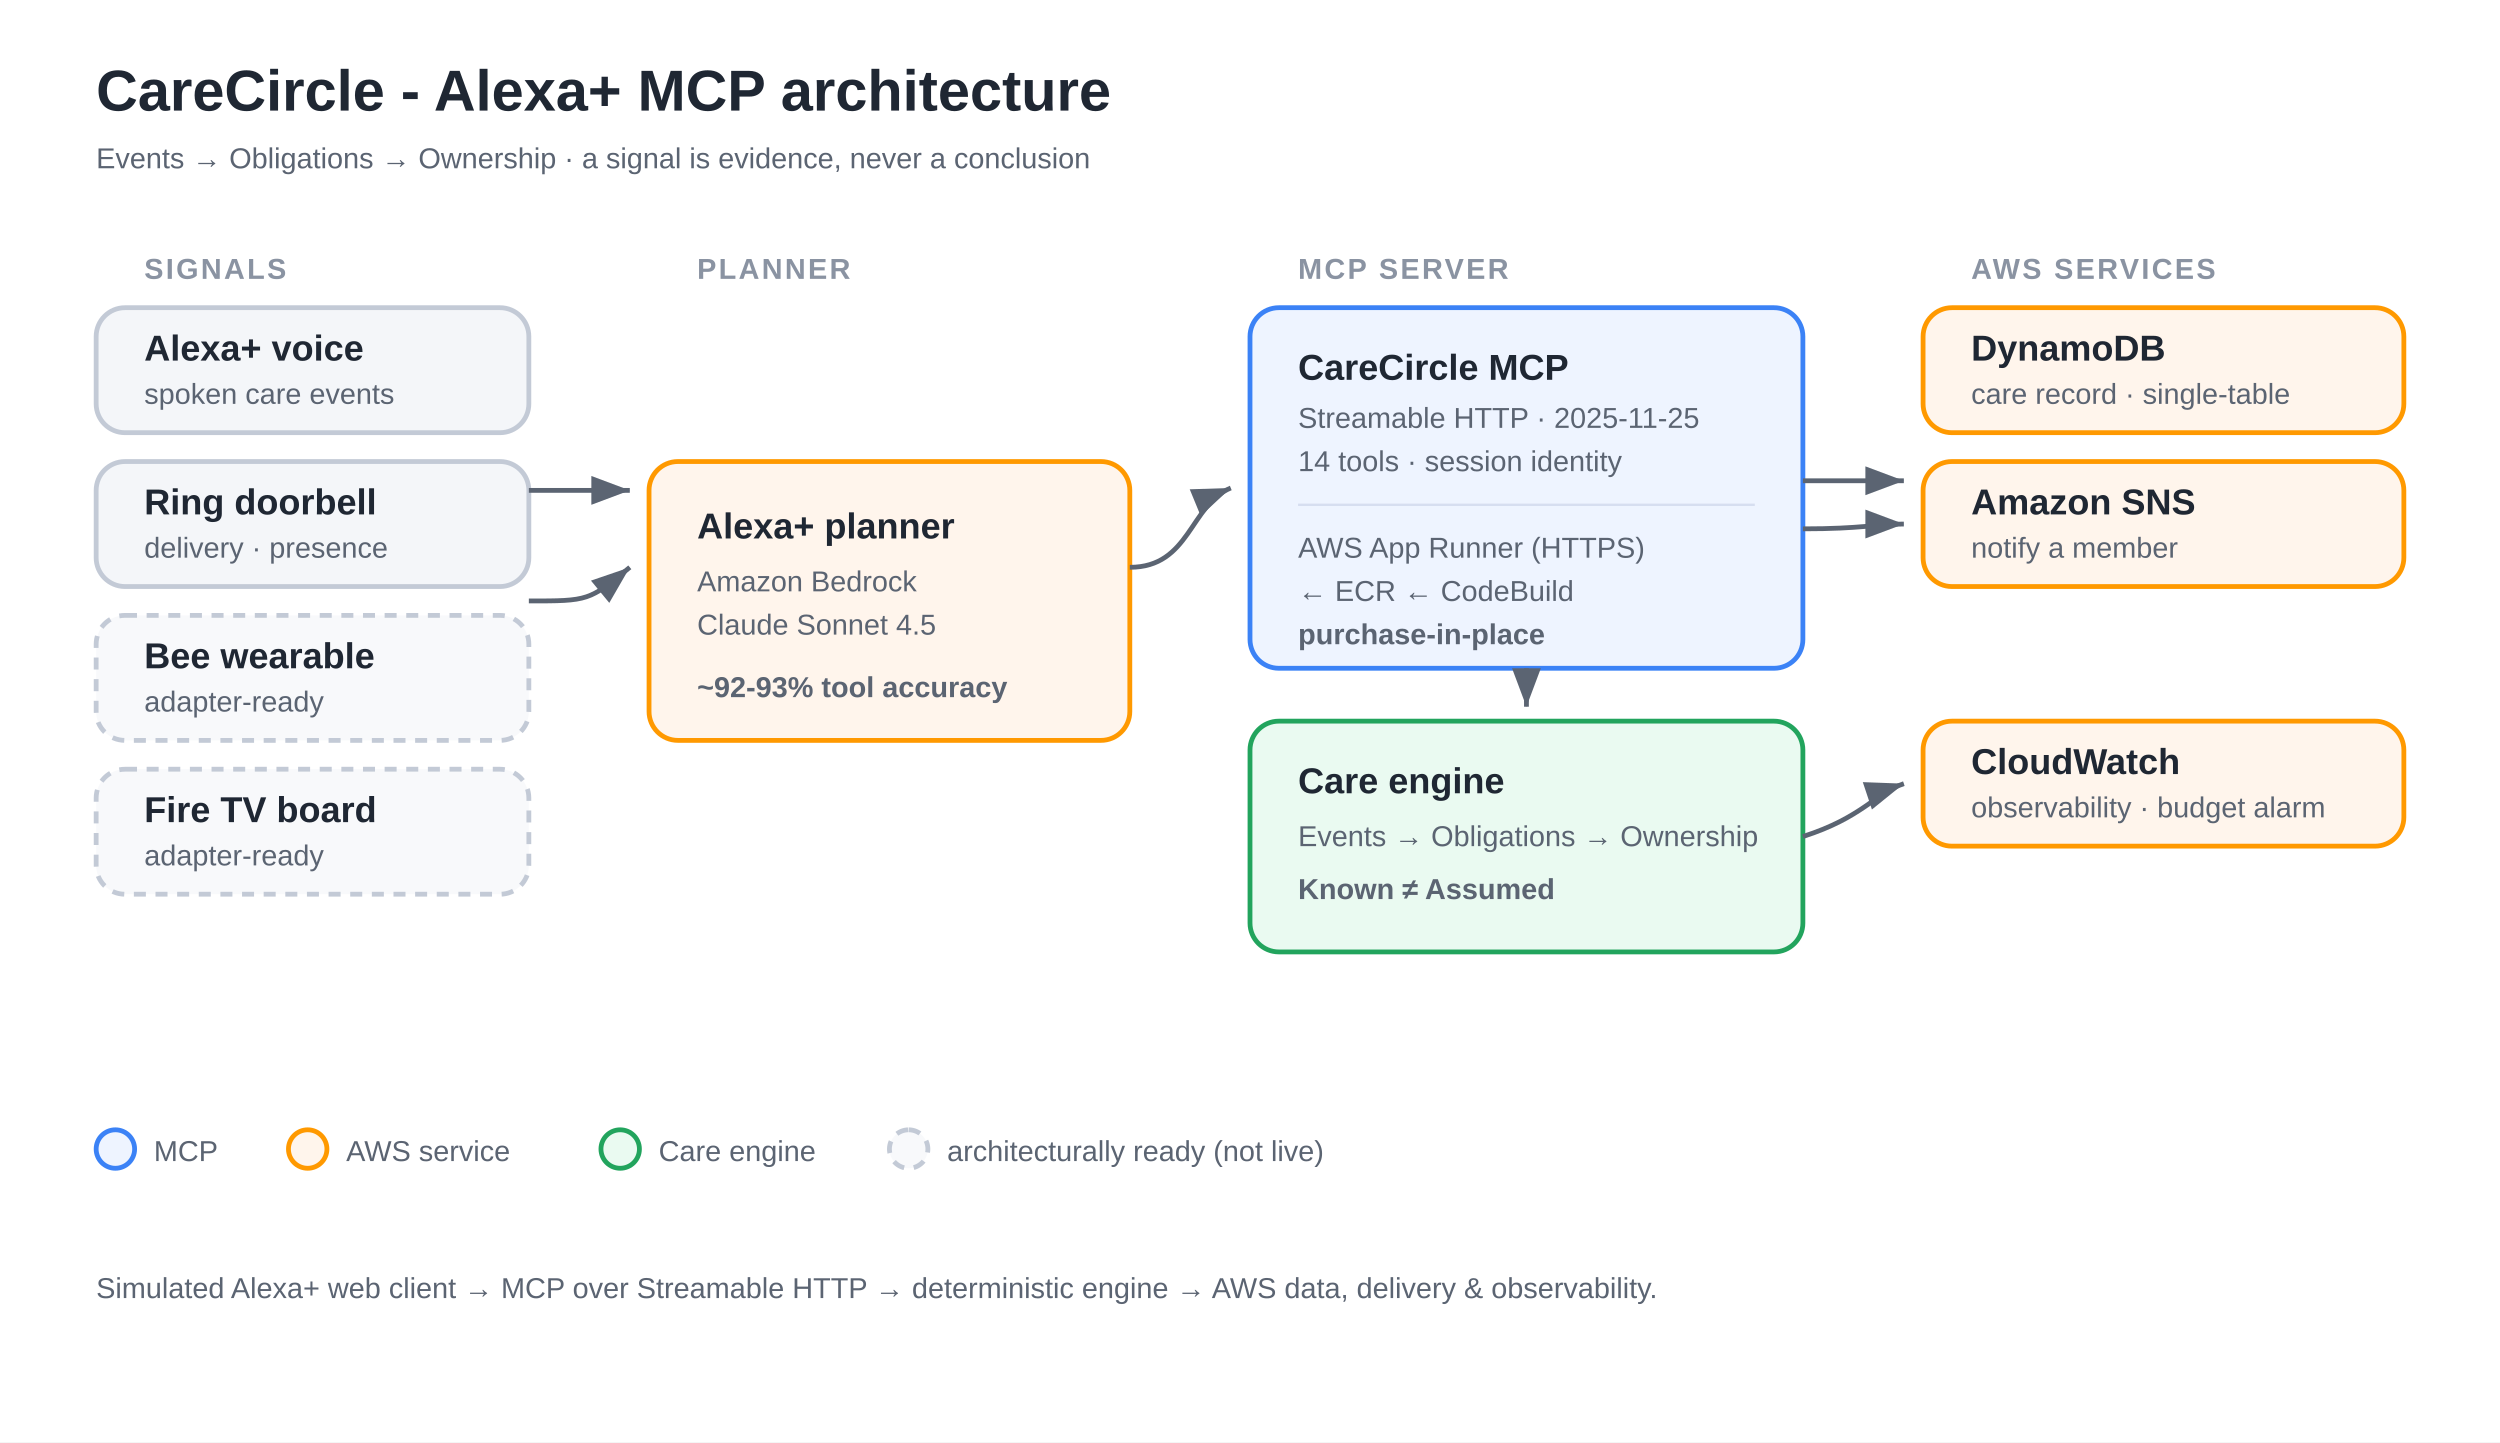
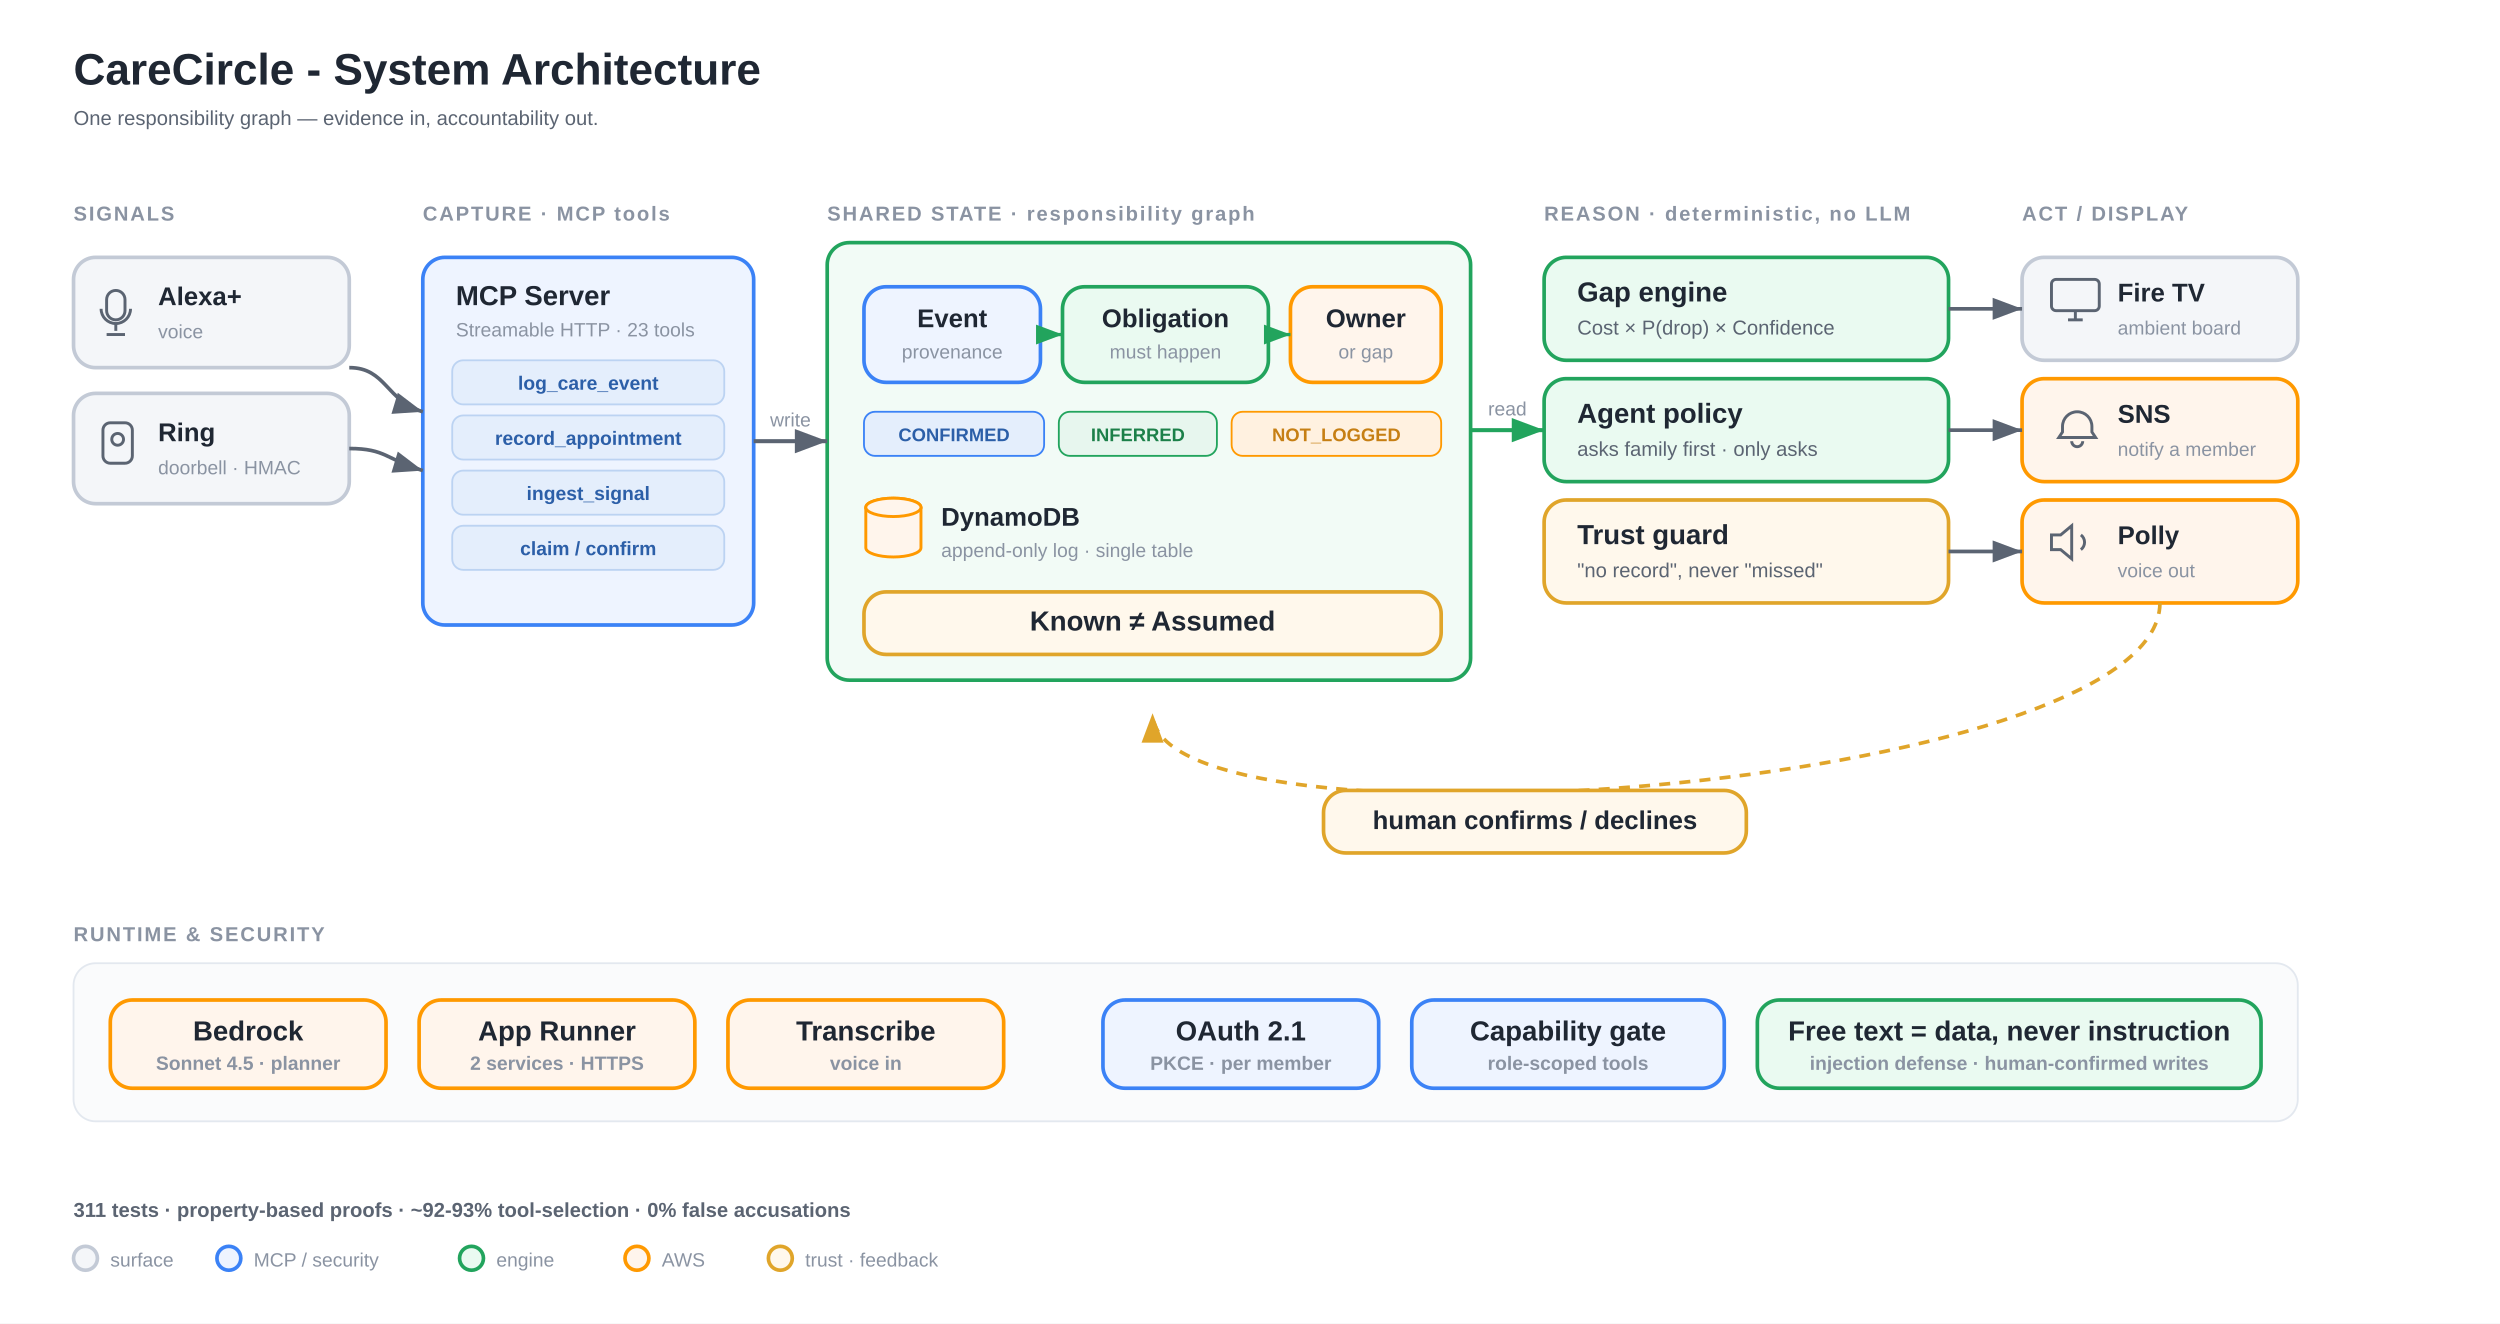
- <svg xmlns="http://www.w3.org/2000/svg" viewBox="0 0 1040 600" font-family="'Segoe UI',Arial,sans-serif">
+ <svg xmlns="http://www.w3.org/2000/svg" viewBox="0 0 1360 720" font-family="'Segoe UI',Arial,sans-serif">
  <defs>
    <marker id="arw" markerWidth="10" markerHeight="10" refX="8" refY="3" orient="auto">
      <path d="M0,0 L8,3 L0,6 Z" fill="#5b6472" />
    </marker>
+     <marker id="arwg" markerWidth="10" markerHeight="10" refX="8" refY="3" orient="auto">
+       <path d="M0,0 L8,3 L0,6 Z" fill="#22a45d" />
+     </marker>
+     <marker id="arwf" markerWidth="10" markerHeight="10" refX="8" refY="3" orient="auto">
+       <path d="M0,0 L8,3 L0,6 Z" fill="#e0a52a" />
+     </marker>
    <style>
      .box{rx:12;stroke-width:2}
-       .t{fill:#1f2733;font-size:15px;font-weight:600}
-       .s{fill:#5b6472;font-size:12px}
-       .lbl{fill:#8a93a2;font-size:12px;font-weight:700;letter-spacing:.08em}
+       .t{fill:#1f2733;font-size:14px;font-weight:600}
+       .tb{fill:#1f2733;font-size:15px;font-weight:700}
+       .s{fill:#5b6472;font-size:11px}
+       .xs{fill:#8a93a2;font-size:10.5px}
+       .lbl{fill:#8a93a2;font-size:11px;font-weight:700;letter-spacing:.09em}
      .aws{fill:#fff5ec;stroke:#ff9900}
      .mcp{fill:#eef4ff;stroke:#3b82f6}
      .eng{fill:#eafaf1;stroke:#22a45d}
      .sig{fill:#f4f6f9;stroke:#c3cad6}
-       .ready{fill:#f8f9fb;stroke:#c3cad6;stroke-dasharray:5 4}
+       .trust{fill:#fff8ec;stroke:#e0a52a}
+       .hub{fill:#f2fbf6;stroke:#22a45d}
+       .n-ev{fill:#eef4ff;stroke:#3b82f6}
+       .n-ob{fill:#eafaf1;stroke:#22a45d}
+       .n-ow{fill:#fff5ec;stroke:#ff9900}
+       .ic{fill:none;stroke:#5b6472;stroke-width:1.6}
    </style>
  </defs>
-   <rect width="1040" height="600" fill="#ffffff" />
-   <text x="40" y="46" fill="#1f2733" font-size="24" font-weight="700">CareCircle - Alexa+ MCP architecture</text>
-   <text x="40" y="70" class="s">Events → Obligations → Ownership · a signal is evidence, never a conclusion</text>
-   <text x="60" y="116" class="lbl">SIGNALS</text>
-   <g>
-     <rect class="box sig" x="40" y="128" width="180" height="52" />
-     <text x="60" y="150" class="t">Alexa+ voice</text>
-     <text x="60" y="168" class="s">spoken care events</text>
-     <rect class="box sig" x="40" y="192" width="180" height="52" />
-     <text x="60" y="214" class="t">Ring doorbell</text>
-     <text x="60" y="232" class="s">delivery · presence</text>
-     <rect class="box ready" x="40" y="256" width="180" height="52" />
-     <text x="60" y="278" class="t">Bee wearable</text>
-     <text x="60" y="296" class="s">adapter-ready</text>
-     <rect class="box ready" x="40" y="320" width="180" height="52" />
-     <text x="60" y="342" class="t">Fire TV board</text>
-     <text x="60" y="360" class="s">adapter-ready</text>
+   <rect width="1360" height="720" fill="#ffffff" />
+   <text x="40" y="46" fill="#1f2733" font-size="24" font-weight="700">CareCircle - System Architecture</text>
+   <text x="40" y="68" class="s" font-size="12.5">One responsibility graph — evidence in, accountability out.</text>
+   <text x="40" y="120" class="lbl">SIGNALS</text>
+   <rect class="box sig" x="40" y="140" width="150" height="60" />
+   <g class="ic" transform="translate(58,158)">
+     <rect x="0" y="0" width="10" height="16" rx="5" />
+     <path d="M-3 10 a8 8 0 0 0 16 0 M5 18 v4 M0 24 h10" />
  </g>
-   <text x="290" y="116" class="lbl">PLANNER</text>
-   <rect class="box aws" x="270" y="192" width="200" height="116" />
-   <text x="290" y="224" class="t">Alexa+ planner</text>
-   <text x="290" y="246" class="s">Amazon Bedrock</text>
-   <text x="290" y="264" class="s">Claude Sonnet 4.5</text>
-   <text x="290" y="290" class="s" font-weight="700" fill="#ff9900">~92-93% tool accuracy</text>
-   <text x="540" y="116" class="lbl">MCP SERVER</text>
-   <rect class="box mcp" x="520" y="128" width="230" height="150" />
-   <text x="540" y="158" class="t">CareCircle MCP</text>
-   <text x="540" y="178" class="s">Streamable HTTP · 2025-11-25</text>
-   <text x="540" y="196" class="s">14 tools · session identity</text>
-   <line x1="540" y1="210" x2="730" y2="210" stroke="#d6def0" />
-   <text x="540" y="232" class="s">AWS App Runner (HTTPS)</text>
-   <text x="540" y="250" class="s">← ECR ← CodeBuild</text>
-   <text x="540" y="268" class="s" font-weight="700" fill="#3b82f6">purchase-in-place</text>
-   <rect class="box eng" x="520" y="300" width="230" height="96" />
-   <text x="540" y="330" class="t">Care engine</text>
-   <text x="540" y="352" class="s">Events → Obligations → Ownership</text>
-   <text x="540" y="374" class="s" font-weight="700" fill="#22a45d">Known ≠ Assumed</text>
-   <text x="820" y="116" class="lbl">AWS SERVICES</text>
-   <rect class="box aws" x="800" y="128" width="200" height="52" />
-   <text x="820" y="150" class="t">DynamoDB</text>
-   <text x="820" y="168" class="s">care record · single-table</text>
-   <rect class="box aws" x="800" y="192" width="200" height="52" />
-   <text x="820" y="214" class="t">Amazon SNS</text>
-   <text x="820" y="232" class="s">notify a member</text>
-   <rect class="box aws" x="800" y="300" width="200" height="52" />
-   <text x="820" y="322" class="t">CloudWatch</text>
-   <text x="820" y="340" class="s">observability · budget alarm</text>
-   <path d="M220 204 H262" stroke="#5b6472" stroke-width="2" fill="none" marker-end="url(#arw)" />
-   <path d="M220 250 C245 250 245 250 262 236" stroke="#5b6472" stroke-width="2" fill="none" marker-end="url(#arw)" />
-   <path d="M470 236 C495 236 495 210 512 203" stroke="#5b6472" stroke-width="2" fill="none" marker-end="url(#arw)" />
-   <path d="M635 278 V294" stroke="#5b6472" stroke-width="2" fill="none" marker-end="url(#arw)" />
-   <path d="M750 200 H792" stroke="#5b6472" stroke-width="2" fill="none" marker-end="url(#arw)" />
-   <path d="M750 220 C775 220 780 218 792 218" stroke="#5b6472" stroke-width="2" fill="none" marker-end="url(#arw)" />
-   <path d="M750 348 C775 340 780 330 792 326" stroke="#5b6472" stroke-width="2" fill="none" marker-end="url(#arw)" />
-   <g transform="translate(40,470)">
-     <rect class="box mcp" x="0" y="0" width="16" height="16" />
-     <text x="24" y="13" class="s">MCP</text>
-     <rect class="box aws" x="80" y="0" width="16" height="16" />
-     <text x="104" y="13" class="s">AWS service</text>
-     <rect class="box eng" x="210" y="0" width="16" height="16" />
-     <text x="234" y="13" class="s">Care engine</text>
-     <rect class="box ready" x="330" y="0" width="16" height="16" />
-     <text x="354" y="13" class="s">architecturally ready (not live)</text>
+   <text x="86" y="166" class="t">Alexa+</text>
+   <text x="86" y="184" class="xs">voice</text>
+   <rect class="box sig" x="40" y="214" width="150" height="60" />
+   <g class="ic" transform="translate(56,230)">
+     <rect x="0" y="0" width="16" height="22" rx="4" />
+     <circle cx="8" cy="9" r="3.2" />
  </g>
-   <text x="40" y="540" class="s">Simulated Alexa+ web client → MCP over Streamable HTTP → deterministic engine → AWS data, delivery &amp; observability.</text>
+   <text x="86" y="240" class="t">Ring</text>
+   <text x="86" y="258" class="xs">doorbell · HMAC</text>
+   <text x="230" y="120" class="lbl">CAPTURE · MCP tools</text>
+   <rect class="box mcp" x="230" y="140" width="180" height="200" />
+   <text x="248" y="166" class="tb">MCP Server</text>
+   <text x="248" y="183" class="xs">Streamable HTTP · 23 tools</text>
+   <g font-size="10.5" font-weight="600" text-anchor="middle" fill="#2c5fa8">
+     <rect x="246" y="196" width="148" height="24" rx="6" fill="#e4eefc" stroke="#bcd3f2" />
+     <text x="320" y="212">log_care_event</text>
+     <rect x="246" y="226" width="148" height="24" rx="6" fill="#e4eefc" stroke="#bcd3f2" />
+     <text x="320" y="242">record_appointment</text>
+     <rect x="246" y="256" width="148" height="24" rx="6" fill="#e4eefc" stroke="#bcd3f2" />
+     <text x="320" y="272">ingest_signal</text>
+     <rect x="246" y="286" width="148" height="24" rx="6" fill="#e4eefc" stroke="#bcd3f2" />
+     <text x="320" y="302">claim / confirm</text>
+   </g>
+   <text x="450" y="120" class="lbl">SHARED STATE · responsibility graph</text>
+   <rect class="box hub" x="450" y="132" width="350" height="238" />
+   <rect class="box n-ev" x="470" y="156" width="96" height="52" />
+   <text x="518" y="178" class="t" text-anchor="middle">Event</text>
+   <text x="518" y="195" class="xs" text-anchor="middle">provenance</text>
+   <rect class="box n-ob" x="578" y="156" width="112" height="52" />
+   <text x="634" y="178" class="t" text-anchor="middle">Obligation</text>
+   <text x="634" y="195" class="xs" text-anchor="middle">must happen</text>
+   <rect class="box n-ow" x="702" y="156" width="82" height="52" />
+   <text x="743" y="178" class="t" text-anchor="middle">Owner</text>
+   <text x="743" y="195" class="xs" text-anchor="middle">or gap</text>
+   <path d="M566 182 H578" stroke="#22a45d" stroke-width="1.8" fill="none" marker-end="url(#arwg)" />
+   <path d="M690 182 H702" stroke="#22a45d" stroke-width="1.8" fill="none" marker-end="url(#arwg)" />
+   <g font-size="10" font-weight="700" text-anchor="middle">
+     <rect x="470" y="224" width="98" height="24" rx="6" fill="#e4eefc" stroke="#3b82f6" />
+     <text x="519" y="240" fill="#2c5fa8">CONFIRMED</text>
+     <rect x="576" y="224" width="86" height="24" rx="6" fill="#e7f6ee" stroke="#22a45d" />
+     <text x="619" y="240" fill="#1c8049">INFERRED</text>
+     <rect x="670" y="224" width="114" height="24" rx="6" fill="#fff1e0" stroke="#ff9900" />
+     <text x="727" y="240" fill="#c67f14">NOT_LOGGED</text>
+   </g>
+   <g transform="translate(470,270)">
+     <ellipse cx="16" cy="6" rx="15" ry="5" fill="#fff5ec" stroke="#ff9900" stroke-width="1.6" />
+     <path d="M1 6 v22 a15 5 0 0 0 30 0 v-22" fill="#fff5ec" stroke="#ff9900" stroke-width="1.6" />
+     <ellipse cx="16" cy="6" rx="15" ry="5" fill="#fff5ec" stroke="#ff9900" stroke-width="1.6" />
+   </g>
+   <text x="512" y="286" class="t">DynamoDB</text>
+   <text x="512" y="303" class="xs">append-only log · single table</text>
+   <rect class="box trust" x="470" y="322" width="314" height="34" />
+   <text x="627" y="343" class="tb" font-size="13.5" text-anchor="middle" fill="#c67f14">Known ≠ Assumed</text>
+   <text x="840" y="120" class="lbl">REASON · deterministic, no LLM</text>
+   <rect class="box eng" x="840" y="140" width="220" height="56" />
+   <text x="858" y="164" class="tb">Gap engine</text>
+   <text x="858" y="182" class="s">Cost × P(drop) × Confidence</text>
+   <rect class="box eng" x="840" y="206" width="220" height="56" />
+   <text x="858" y="230" class="tb">Agent policy</text>
+   <text x="858" y="248" class="s">asks family first · only asks</text>
+   <rect class="box trust" x="840" y="272" width="220" height="56" />
+   <text x="858" y="296" class="tb">Trust guard</text>
+   <text x="858" y="314" class="s">"no record", never "missed"</text>
+   <text x="1100" y="120" class="lbl">ACT / DISPLAY</text>
+   <rect class="box sig" x="1100" y="140" width="150" height="56" />
+   <g class="ic" transform="translate(1116,152)">
+     <rect x="0" y="0" width="26" height="17" rx="2.5" />
+     <path d="M9 22 h8 M13 17 v5" />
+   </g>
+   <text x="1152" y="164" class="t">Fire TV</text>
+   <text x="1152" y="182" class="xs">ambient board</text>
+   <rect class="box aws" x="1100" y="206" width="150" height="56" />
+   <g class="ic" transform="translate(1118,218)" stroke="#c67f14">
+     <path d="M4 14 a8 8 0 0 1 16 0 v3 l2 3 H2 l2-3 z M9 22 a3 3 0 0 0 6 0" />
+   </g>
+   <text x="1152" y="230" class="t">SNS</text>
+   <text x="1152" y="248" class="xs">notify a member</text>
+   <rect class="box aws" x="1100" y="272" width="150" height="56" />
+   <g class="ic" transform="translate(1116,286)" stroke="#c67f14">
+     <path d="M0 5 h5 l6-5 v18 l-6-5 H0 z M16 5 a5 5 0 0 1 0 8" />
+   </g>
+   <text x="1152" y="296" class="t">Polly</text>
+   <text x="1152" y="314" class="xs">voice out</text>
+   <path d="M190 200 C210 200 210 218 230 224" stroke="#5b6472" stroke-width="2" fill="none" marker-end="url(#arw)" />
+   <path d="M190 244 C210 244 210 250 230 256" stroke="#5b6472" stroke-width="2" fill="none" marker-end="url(#arw)" />
+   <path d="M410 240 H450" stroke="#5b6472" stroke-width="2.2" fill="none" marker-end="url(#arw)" />
+   <text x="430" y="232" class="xs" text-anchor="middle">write</text>
+   <path d="M800 234 H840" stroke="#22a45d" stroke-width="2.2" fill="none" marker-end="url(#arwg)" />
+   <text x="820" y="226" class="xs" text-anchor="middle">read</text>
+   <path d="M1060 168 C1080 168 1082 168 1100 168" stroke="#5b6472" stroke-width="2" fill="none" marker-end="url(#arw)" />
+   <path d="M1060 234 H1100" stroke="#5b6472" stroke-width="2" fill="none" marker-end="url(#arw)" />
+   <path d="M1060 300 C1080 300 1082 300 1100 300" stroke="#5b6472" stroke-width="2" fill="none" marker-end="url(#arw)" />
+   <path d="M1175 328 C1175 430 627 470 627 388" stroke="#e0a52a" stroke-width="2" stroke-dasharray="6 5" fill="none" marker-end="url(#arwf)" />
+   <rect class="box trust" x="720" y="430" width="230" height="34" />
+   <text x="835" y="451" class="t" text-anchor="middle" fill="#c67f14">human confirms / declines</text>
+   <text x="40" y="512" class="lbl">RUNTIME &amp; SECURITY</text>
+   <rect x="40" y="524" width="1210" height="86" rx="12" fill="#fafbfc" stroke="#e3e8ef" />
+   <g class="tb" font-size="13" text-anchor="middle">
+     <rect class="box aws" x="60" y="544" width="150" height="48" />
+     <text x="135" y="566">Bedrock</text>
+     <text x="135" y="582" class="xs" text-anchor="middle">Sonnet 4.5 · planner</text>
+     <rect class="box aws" x="228" y="544" width="150" height="48" />
+     <text x="303" y="566">App Runner</text>
+     <text x="303" y="582" class="xs" text-anchor="middle">2 services · HTTPS</text>
+     <rect class="box aws" x="396" y="544" width="150" height="48" />
+     <text x="471" y="566">Transcribe</text>
+     <text x="471" y="582" class="xs" text-anchor="middle">voice in</text>
+     <rect class="box mcp" x="600" y="544" width="150" height="48" />
+     <text x="675" y="566">OAuth 2.1</text>
+     <text x="675" y="582" class="xs" text-anchor="middle">PKCE · per member</text>
+     <rect class="box mcp" x="768" y="544" width="170" height="48" />
+     <text x="853" y="566">Capability gate</text>
+     <text x="853" y="582" class="xs" text-anchor="middle">role-scoped tools</text>
+     <rect class="box eng" x="956" y="544" width="274" height="48" />
+     <text x="1093" y="566">Free text = data, never instruction</text>
+     <text x="1093" y="582" class="xs" text-anchor="middle">injection defense · human-confirmed writes</text>
+   </g>
+   <text x="40" y="662" class="s" font-weight="700" fill="#22a45d">311 tests · property-based proofs · ~92-93% tool-selection · 0% false accusations</text>
+   <g transform="translate(40,678)">
+     <rect class="box sig" x="0" y="0" width="13" height="13" />
+     <text x="20" y="11" class="xs">surface</text>
+     <rect class="box mcp" x="78" y="0" width="13" height="13" />
+     <text x="98" y="11" class="xs">MCP / security</text>
+     <rect class="box eng" x="210" y="0" width="13" height="13" />
+     <text x="230" y="11" class="xs">engine</text>
+     <rect class="box aws" x="300" y="0" width="13" height="13" />
+     <text x="320" y="11" class="xs">AWS</text>
+     <rect class="box trust" x="378" y="0" width="13" height="13" />
+     <text x="398" y="11" class="xs">trust · feedback</text>
+   </g>
</svg>
